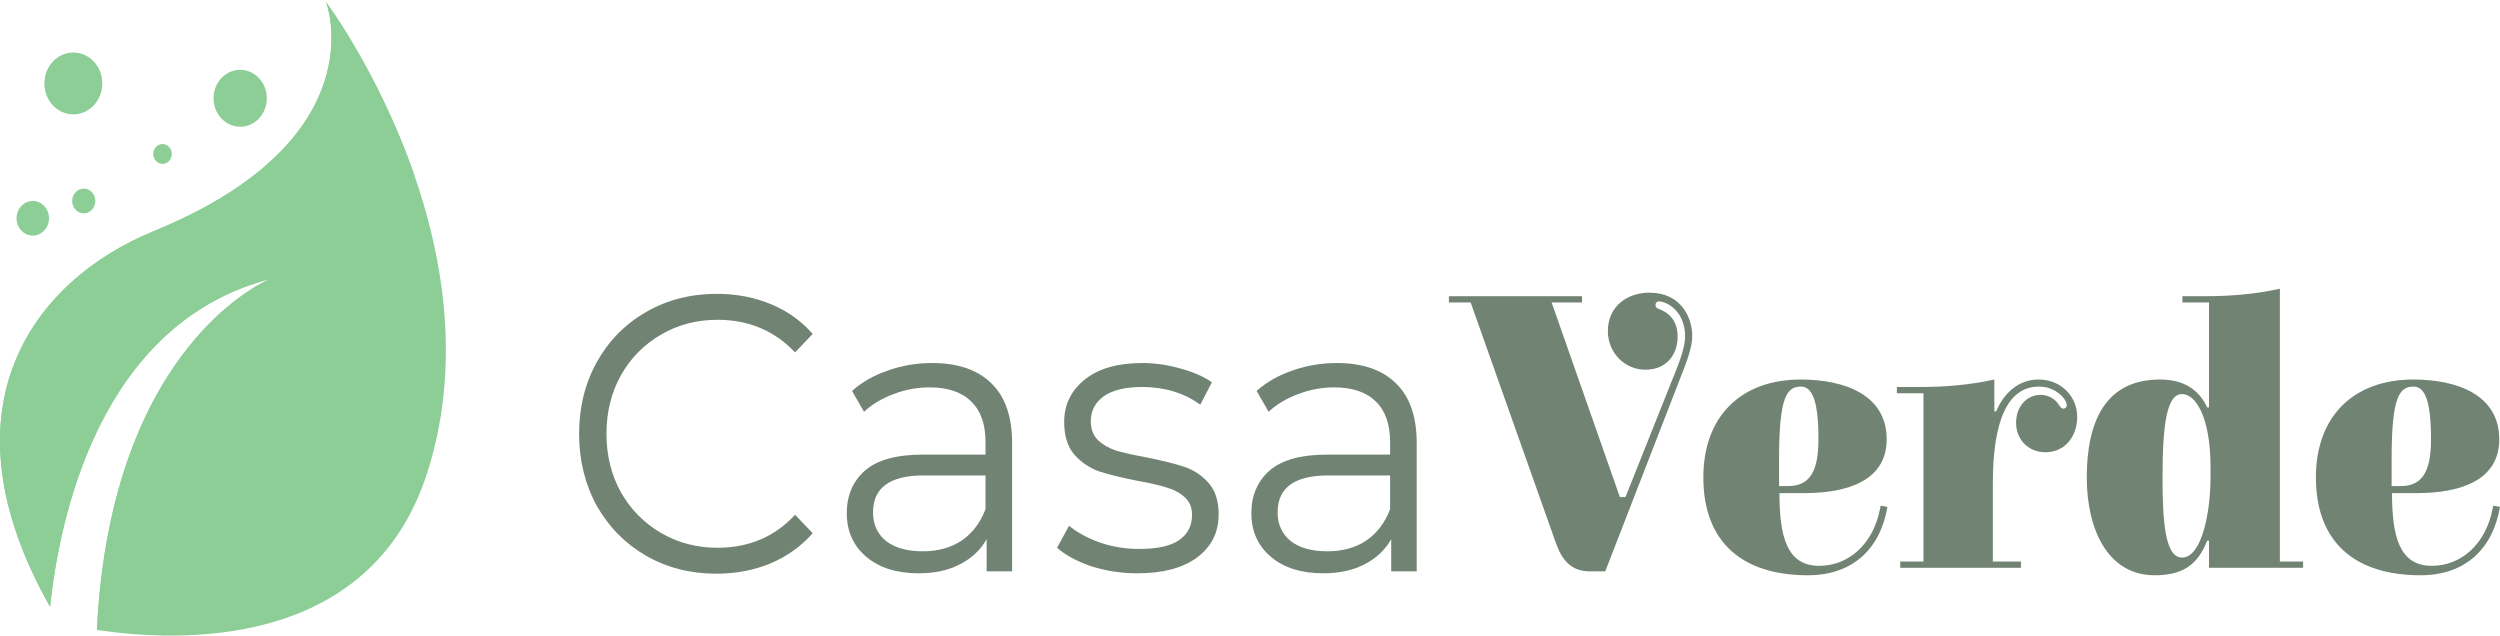
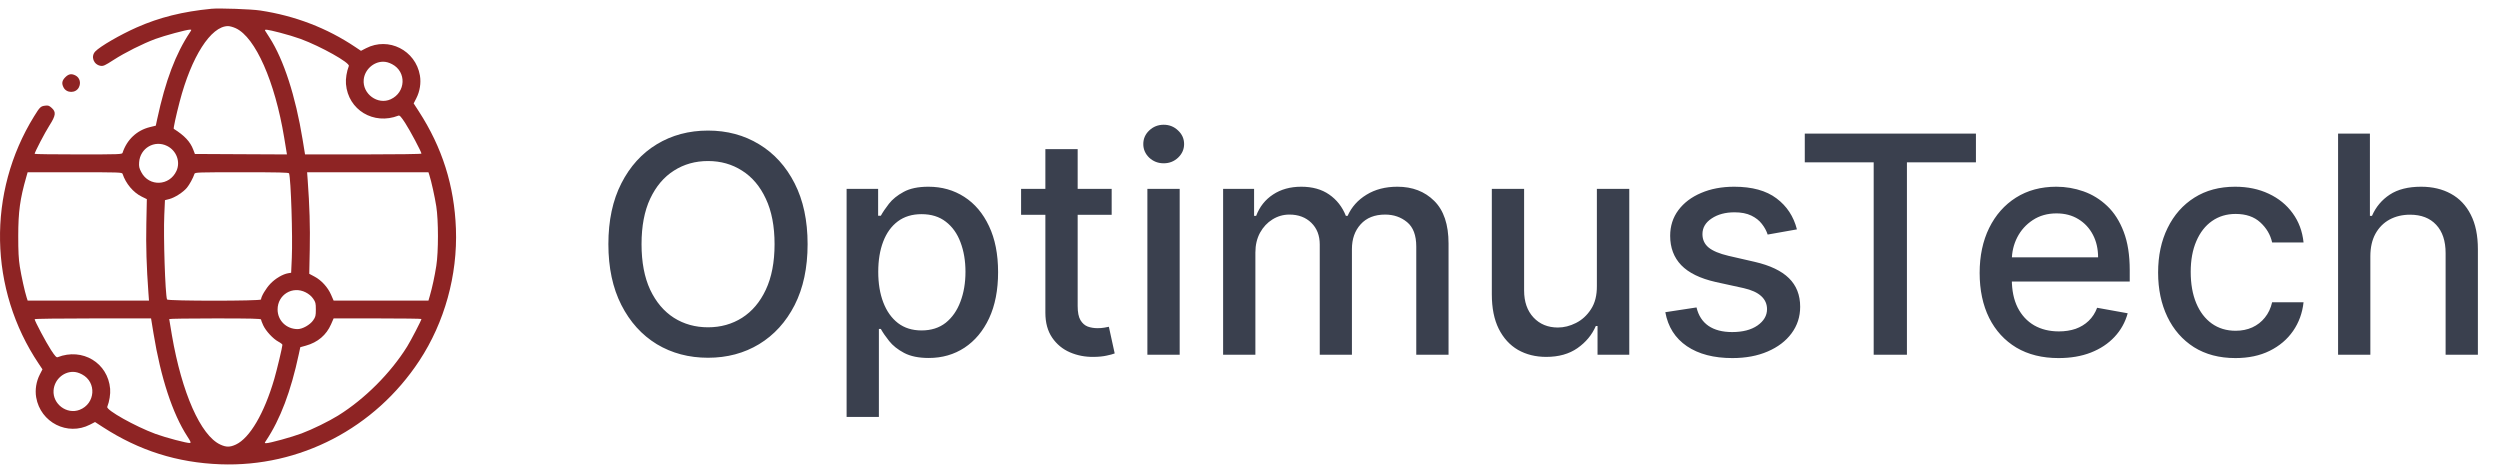
- <svg xmlns="http://www.w3.org/2000/svg" width="177" height="45" viewBox="0 0 177 45" fill="none">
-   <path d="M23.091 0.155C23.091 0.155 26.802 9.847 10.9 16.358C2.259 19.894 -4.378 28.958 3.546 42.96C4.203 36.702 7.017 22.902 19.117 19.753C19.117 19.753 7.855 24.25 6.86 44.602C12.647 45.47 26.218 46.053 30.248 33.478C35.569 16.863 23.091 0.155 23.091 0.155Z" fill="#8DCE97" />
-   <path d="M6.865 44.518C19.15 39.283 28.089 27.02 29.323 12.38C26.811 5.146 23.091 0.155 23.091 0.155C23.091 0.155 26.802 9.847 10.9 16.358C2.259 19.894 -4.378 28.958 3.546 42.96C4.203 36.702 7.017 22.902 19.117 19.753C19.116 19.753 7.888 24.238 6.865 44.518Z" fill="#8DCE97" />
-   <path d="M2.321 16.68C2.955 16.68 3.469 16.131 3.469 15.454C3.469 14.777 2.955 14.228 2.321 14.228C1.686 14.228 1.172 14.777 1.172 15.454C1.172 16.131 1.686 16.68 2.321 16.68Z" fill="#8DCE97" />
-   <path d="M5.93 15.105C6.383 15.105 6.75 14.713 6.75 14.229C6.75 13.745 6.383 13.352 5.93 13.352C5.477 13.352 5.11 13.745 5.11 14.229C5.11 14.713 5.477 15.105 5.93 15.105Z" fill="#8DCE97" />
-   <path d="M5.192 8.097C6.324 8.097 7.242 7.117 7.242 5.907C7.242 4.698 6.324 3.718 5.192 3.718C4.059 3.718 3.141 4.698 3.141 5.907C3.141 7.117 4.059 8.097 5.192 8.097Z" fill="#8DCE97" />
-   <path d="M11.508 11.602C11.87 11.602 12.164 11.288 12.164 10.9C12.164 10.513 11.87 10.199 11.508 10.199C11.146 10.199 10.852 10.513 10.852 10.9C10.852 11.288 11.146 11.602 11.508 11.602Z" fill="#8DCE97" />
-   <path d="M17.005 8.973C18.047 8.973 18.891 8.071 18.891 6.958C18.891 5.846 18.047 4.944 17.005 4.944C15.963 4.944 15.118 5.846 15.118 6.958C15.118 8.071 15.963 8.973 17.005 8.973Z" fill="#8DCE97" />
-   <g opacity="0.8">
-     <path opacity="0.8" d="M50.716 40.618C48.875 40.618 47.212 40.191 45.725 39.338C44.256 38.484 43.097 37.306 42.248 35.803C41.416 34.282 41 32.585 41 30.711C41 28.837 41.416 27.149 42.248 25.646C43.097 24.125 44.265 22.938 45.752 22.084C47.238 21.231 48.902 20.804 50.742 20.804C52.123 20.804 53.397 21.045 54.565 21.528C55.733 22.01 56.724 22.715 57.538 23.642L56.29 24.95C54.839 23.411 53.007 22.641 50.795 22.641C49.326 22.641 47.99 22.993 46.787 23.698C45.584 24.403 44.637 25.368 43.947 26.592C43.274 27.817 42.938 29.19 42.938 30.711C42.938 32.232 43.274 33.605 43.947 34.829C44.637 36.054 45.584 37.019 46.787 37.724C47.99 38.428 49.326 38.781 50.795 38.781C53.025 38.781 54.857 38.002 56.29 36.444L57.538 37.751C56.724 38.679 55.724 39.393 54.538 39.894C53.37 40.377 52.096 40.618 50.716 40.618Z" fill="#213E26" />
-     <path opacity="0.8" d="M66.004 25.702C67.827 25.702 69.225 26.184 70.198 27.149C71.172 28.095 71.658 29.505 71.658 31.379V40.451H69.853V38.169C69.429 38.93 68.8 39.523 67.969 39.95C67.154 40.377 66.181 40.59 65.049 40.59C63.491 40.59 62.252 40.2 61.332 39.421C60.412 38.642 59.952 37.612 59.952 36.332C59.952 35.089 60.377 34.087 61.226 33.327C62.093 32.566 63.465 32.186 65.341 32.186H69.774V31.295C69.774 30.034 69.437 29.078 68.765 28.429C68.093 27.761 67.11 27.427 65.818 27.427C64.934 27.427 64.084 27.585 63.27 27.9C62.456 28.197 61.757 28.614 61.173 29.153L60.324 27.678C61.031 27.047 61.881 26.564 62.872 26.23C63.863 25.878 64.907 25.702 66.004 25.702ZM65.341 39.032C66.402 39.032 67.314 38.781 68.075 38.28C68.836 37.761 69.402 37.019 69.774 36.054V33.661H65.394C63.005 33.661 61.81 34.533 61.81 36.277C61.81 37.13 62.12 37.807 62.739 38.308C63.358 38.79 64.226 39.032 65.341 39.032Z" fill="#213E26" />
-     <path opacity="0.8" d="M80.52 40.59C79.388 40.59 78.299 40.423 77.255 40.089C76.229 39.736 75.424 39.301 74.84 38.781L75.689 37.223C76.273 37.705 77.007 38.104 77.892 38.419C78.777 38.716 79.697 38.865 80.653 38.865C81.927 38.865 82.865 38.66 83.467 38.252C84.086 37.826 84.396 37.232 84.396 36.471C84.396 35.933 84.228 35.516 83.892 35.219C83.555 34.904 83.131 34.672 82.617 34.523C82.104 34.356 81.423 34.199 80.573 34.05C79.441 33.828 78.529 33.605 77.839 33.382C77.149 33.141 76.556 32.742 76.061 32.186C75.583 31.629 75.344 30.859 75.344 29.876C75.344 28.652 75.831 27.65 76.804 26.871C77.777 26.091 79.131 25.702 80.865 25.702C81.768 25.702 82.671 25.832 83.573 26.091C84.476 26.333 85.219 26.657 85.803 27.065L84.98 28.652C83.83 27.817 82.458 27.399 80.865 27.399C79.662 27.399 78.751 27.622 78.131 28.067C77.529 28.512 77.229 29.097 77.229 29.82C77.229 30.377 77.397 30.822 77.733 31.156C78.087 31.49 78.52 31.741 79.034 31.907C79.547 32.056 80.255 32.214 81.157 32.381C82.272 32.603 83.166 32.826 83.838 33.048C84.511 33.271 85.086 33.651 85.564 34.19C86.042 34.727 86.281 35.47 86.281 36.416C86.281 37.696 85.767 38.716 84.741 39.477C83.732 40.219 82.325 40.59 80.52 40.59Z" fill="#213E26" />
-     <path opacity="0.8" d="M94.649 25.702C96.472 25.702 97.87 26.184 98.844 27.149C99.817 28.095 100.303 29.505 100.303 31.379V40.451H98.498V38.169C98.074 38.93 97.445 39.523 96.614 39.95C95.8 40.377 94.826 40.59 93.694 40.59C92.136 40.59 90.898 40.2 89.977 39.421C89.057 38.642 88.597 37.612 88.597 36.332C88.597 35.089 89.022 34.087 89.871 33.327C90.738 32.566 92.11 32.186 93.986 32.186H98.419V31.295C98.419 30.034 98.082 29.078 97.41 28.429C96.737 27.761 95.755 27.427 94.463 27.427C93.579 27.427 92.729 27.585 91.915 27.9C91.101 28.197 90.402 28.614 89.818 29.153L88.969 27.678C89.677 27.047 90.526 26.564 91.517 26.23C92.508 25.878 93.552 25.702 94.649 25.702ZM93.986 39.032C95.047 39.032 95.959 38.781 96.72 38.28C97.481 37.761 98.047 37.019 98.419 36.054V33.661H94.039C91.65 33.661 90.455 34.533 90.455 36.277C90.455 37.13 90.765 37.807 91.384 38.308C92.004 38.79 92.871 39.032 93.986 39.032Z" fill="#213E26" />
-     <path opacity="0.8" d="M113.652 40.451L119.226 26.091C119.571 25.201 119.81 24.422 119.81 23.782C119.81 22.446 118.987 20.721 116.784 20.721C115.191 20.721 113.837 21.695 113.837 23.448C113.837 24.951 115.005 26.175 116.492 26.175C118.058 26.175 118.775 25.034 118.775 23.837C118.775 22.724 118.191 22.14 117.421 21.862C117.262 21.806 117.209 21.722 117.209 21.583C117.209 21.444 117.315 21.333 117.448 21.333C117.527 21.333 117.633 21.361 117.74 21.388C118.509 21.611 119.306 22.446 119.306 23.809C119.306 24.7 118.775 25.952 118.324 27.066L115.085 35.191H114.687L109.856 21.416H112.006V20.971H102.582V21.416H104.122L110.148 38.419C110.599 39.7 111.263 40.451 112.563 40.451H113.652Z" fill="#213E26" />
-     <path opacity="0.8" d="M128.799 40.061C126.516 40.061 125.985 38.002 125.985 34.913H127.737C130.817 34.913 133.577 34.022 133.577 31.1C133.577 27.928 130.551 26.87 127.498 26.87C123.278 26.87 120.597 29.458 120.597 33.8C120.597 38.391 123.357 40.729 128.003 40.729C131.162 40.729 133.126 38.864 133.63 35.887L133.153 35.803L133.1 36.054C132.622 38.503 130.896 40.061 128.799 40.061ZM125.959 32.408C125.959 28.095 126.516 27.371 127.498 27.371C128.215 27.371 128.746 28.123 128.746 31.073C128.746 33.104 128.295 34.412 126.622 34.412H125.959V32.408Z" fill="#213E26" />
-     <path opacity="0.8" d="M141.199 29.125V26.87C139.421 27.26 137.722 27.399 135.89 27.399H134.298V27.845H136.182V39.755H134.536V40.2H143.084V39.755H141.093V34.217C141.093 29.82 142.128 27.371 144.358 27.371C145.34 27.371 145.924 27.928 146.163 28.262C146.27 28.429 146.323 28.54 146.323 28.679C146.323 28.846 146.216 28.93 146.084 28.93C145.898 28.93 145.818 28.707 145.659 28.512C145.5 28.318 145.102 27.956 144.491 27.956C143.456 27.956 142.739 28.818 142.739 29.932C142.739 31.184 143.668 32.019 144.81 32.019C146.243 32.019 147.066 30.85 147.066 29.514C147.066 28.067 145.924 26.87 144.332 26.87C142.898 26.87 141.863 27.845 141.332 29.125H141.199Z" fill="#213E26" />
-     <path opacity="0.8" d="M161.415 20.442C159.637 20.832 157.938 20.971 156.106 20.971H154.514V21.416H156.398V28.846H156.266C155.655 27.538 154.567 26.87 152.921 26.87C149.098 26.87 147.744 29.793 147.744 33.8C147.744 37.529 149.258 40.729 152.549 40.729C154.407 40.729 155.575 40.089 156.266 38.28H156.398V40.2H163.061V39.755H161.415V20.442ZM156.504 33.8C156.504 36.332 155.867 39.477 154.487 39.477C153.292 39.477 153.107 36.944 153.107 33.8C153.107 29.848 153.452 27.9 154.487 27.9C155.469 27.9 156.504 29.57 156.504 33.048V33.8Z" fill="#213E26" />
-     <path opacity="0.8" d="M172.169 40.061C169.886 40.061 169.355 38.002 169.355 34.913H171.107C174.186 34.913 176.947 34.022 176.947 31.1C176.947 27.928 173.921 26.87 170.868 26.87C166.647 26.87 163.966 29.458 163.966 33.8C163.966 38.391 166.727 40.729 171.372 40.729C174.531 40.729 176.496 38.864 177 35.887L176.522 35.803L176.469 36.054C175.991 38.503 174.266 40.061 172.169 40.061ZM169.328 32.408C169.328 28.095 169.886 27.371 170.868 27.371C171.585 27.371 172.116 28.123 172.116 31.073C172.116 33.104 171.664 34.412 169.992 34.412H169.328V32.408Z" fill="#213E26" />
-   </g>
+ <svg xmlns="http://www.w3.org/2000/svg" width="148" height="28" viewBox="0 0 148 28" fill="none">
+   <path fill-rule="evenodd" clip-rule="evenodd" d="M12.524 0.519C10.816 0.685 9.436 1.029 8.092 1.624C7.104 2.062 5.919 2.749 5.638 3.048C5.359 3.345 5.542 3.832 5.958 3.897C6.117 3.921 6.214 3.877 6.72 3.55C7.4 3.111 8.455 2.582 9.2 2.306C9.733 2.109 11.045 1.755 11.242 1.755C11.347 1.755 11.348 1.757 11.253 1.9C10.398 3.182 9.798 4.769 9.309 7.037L9.223 7.439L8.87 7.526C8.098 7.716 7.512 8.268 7.255 9.049C7.227 9.135 7.055 9.141 4.638 9.141C3.215 9.141 2.051 9.126 2.051 9.108C2.051 9.013 2.662 7.841 2.927 7.427C3.305 6.835 3.331 6.63 3.058 6.386C2.907 6.251 2.85 6.232 2.675 6.255C2.403 6.291 2.362 6.331 2.016 6.89C-0.768 11.392 -0.661 17.132 2.29 21.53L2.514 21.865L2.359 22.166C2.145 22.581 2.065 23.078 2.142 23.524C2.397 25.012 3.999 25.824 5.328 25.138L5.626 24.984L6.094 25.287C8.239 26.677 10.497 27.391 13.047 27.486C17.755 27.661 22.196 25.349 24.826 21.352C26.319 19.084 27.093 16.29 26.991 13.543C26.896 10.992 26.182 8.734 24.792 6.589L24.489 6.122L24.643 5.823C24.856 5.41 24.935 4.913 24.859 4.467C24.604 2.978 23.002 2.167 21.671 2.854L21.37 3.009L21.035 2.785C19.356 1.658 17.469 0.934 15.4 0.621C14.874 0.542 12.98 0.474 12.524 0.519ZM13.962 1.674C15.12 2.213 16.277 4.83 16.822 8.139C16.881 8.502 16.943 8.876 16.959 8.97L16.988 9.142L14.263 9.129L11.538 9.115L11.441 8.861C11.262 8.388 10.928 8.031 10.287 7.626C10.256 7.607 10.422 6.84 10.634 6.028C11.329 3.356 12.487 1.545 13.501 1.545C13.602 1.545 13.81 1.603 13.962 1.674ZM16.569 1.933C16.956 2.031 17.51 2.199 17.801 2.306C19.004 2.752 20.724 3.717 20.651 3.906C20.523 4.234 20.455 4.662 20.481 4.973C20.609 6.509 22.119 7.418 23.589 6.845C23.66 6.818 23.746 6.911 23.984 7.277C24.272 7.718 24.95 8.993 24.95 9.094C24.95 9.121 23.481 9.141 21.504 9.141H18.058L17.914 8.258C17.494 5.684 16.797 3.536 15.958 2.229C15.836 2.041 15.719 1.857 15.697 1.82C15.635 1.717 15.8 1.738 16.569 1.933ZM23.215 3.801C24.076 4.251 24.026 5.468 23.13 5.877C22.362 6.228 21.45 5.562 21.532 4.711C21.588 4.131 22.107 3.654 22.681 3.654C22.854 3.654 23.021 3.7 23.215 3.801ZM3.866 4.572C3.669 4.769 3.639 4.94 3.762 5.176C3.943 5.528 4.485 5.528 4.667 5.176C4.807 4.906 4.721 4.598 4.47 4.468C4.233 4.345 4.063 4.375 3.866 4.572ZM9.896 8.642C10.448 8.917 10.694 9.576 10.447 10.117C10.036 11.018 8.823 11.063 8.367 10.196C8.239 9.952 8.218 9.859 8.236 9.607C8.295 8.765 9.148 8.269 9.896 8.642ZM7.255 10.289C7.446 10.868 7.89 11.397 8.393 11.642L8.693 11.789L8.663 13.248C8.636 14.554 8.674 15.8 8.786 17.333L8.82 17.794H5.229H1.637L1.581 17.623C1.466 17.267 1.262 16.344 1.172 15.774C1.102 15.332 1.079 14.877 1.08 13.969C1.082 12.527 1.184 11.776 1.557 10.474L1.636 10.197H4.431C7.045 10.197 7.227 10.203 7.255 10.289ZM17.113 10.263C17.222 10.599 17.332 13.993 17.275 15.269L17.236 16.147L17.062 16.175C16.742 16.227 16.303 16.486 16.005 16.798C15.742 17.074 15.454 17.559 15.453 17.729C15.452 17.825 9.919 17.825 9.888 17.729C9.779 17.392 9.669 13.998 9.726 12.725L9.765 11.85L10.022 11.784C10.348 11.7 10.843 11.382 11.065 11.114C11.218 10.93 11.434 10.534 11.514 10.289C11.543 10.203 11.724 10.197 14.318 10.197C16.49 10.197 17.096 10.211 17.113 10.263ZM25.419 10.368C25.535 10.727 25.739 11.648 25.828 12.217C25.959 13.053 25.96 14.902 25.829 15.737C25.732 16.358 25.588 17.025 25.445 17.517L25.365 17.794H22.557H19.75L19.599 17.448C19.407 17.008 19.03 16.593 18.624 16.377L18.308 16.208L18.338 14.746C18.365 13.437 18.327 12.192 18.215 10.658L18.181 10.197H21.772H25.364L25.419 10.368ZM18.094 17.306C18.282 17.401 18.435 17.53 18.539 17.68C18.682 17.887 18.698 17.949 18.698 18.322C18.698 18.695 18.682 18.757 18.539 18.964C18.354 19.231 17.907 19.483 17.62 19.483C16.953 19.482 16.434 18.974 16.434 18.322C16.434 17.448 17.314 16.91 18.094 17.306ZM9.087 19.733C9.515 22.358 10.215 24.49 11.093 25.841C11.292 26.146 11.317 26.213 11.242 26.225C11.1 26.249 9.783 25.901 9.2 25.685C7.997 25.239 6.276 24.274 6.35 24.085C6.478 23.757 6.546 23.329 6.52 23.018C6.391 21.482 4.882 20.573 3.412 21.146C3.341 21.173 3.255 21.08 3.017 20.715C2.728 20.273 2.051 18.998 2.051 18.897C2.051 18.87 3.52 18.85 5.497 18.85H8.943L9.087 19.733ZM15.453 18.916C15.454 18.952 15.512 19.107 15.583 19.26C15.743 19.603 16.169 20.061 16.483 20.228C16.613 20.297 16.719 20.381 16.719 20.414C16.719 20.535 16.398 21.882 16.239 22.428C15.646 24.466 14.787 25.933 13.964 26.317C13.613 26.48 13.389 26.48 13.039 26.317C11.88 25.778 10.766 23.261 10.178 19.852C10.09 19.344 10.018 18.911 10.018 18.889C10.018 18.867 11.241 18.85 12.735 18.85C14.874 18.85 15.453 18.864 15.453 18.916ZM24.95 18.884C24.95 18.955 24.326 20.158 24.105 20.513C23.122 22.092 21.597 23.617 20.018 24.6C19.465 24.944 18.5 25.416 17.851 25.66C17.275 25.876 15.969 26.236 15.761 26.236C15.653 26.236 15.653 26.234 15.748 26.091C16.595 24.821 17.221 23.166 17.692 20.955L17.778 20.554L18.106 20.463C18.812 20.267 19.32 19.835 19.599 19.197L19.75 18.85H22.35C23.78 18.85 24.95 18.865 24.95 18.884ZM4.854 22.163C5.737 22.624 5.649 23.904 4.709 24.263C3.956 24.551 3.114 23.922 3.171 23.114C3.213 22.503 3.723 22.015 4.32 22.015C4.493 22.015 4.66 22.061 4.854 22.163Z" fill="#8E2424" />
+   <path d="M47.81 14.454C47.81 15.852 47.554 17.054 47.043 18.06C46.531 19.061 45.83 19.832 44.94 20.374C44.053 20.91 43.045 21.179 41.916 21.179C40.783 21.179 39.771 20.91 38.88 20.374C37.994 19.832 37.295 19.059 36.783 18.053C36.272 17.048 36.016 15.848 36.016 14.454C36.016 13.057 36.272 11.857 36.783 10.856C37.295 9.85 37.994 9.079 38.88 8.542C39.771 8.001 40.783 7.73 41.916 7.73C43.045 7.73 44.053 8.001 44.94 8.542C45.83 9.079 46.531 9.85 47.043 10.856C47.554 11.857 47.81 13.057 47.81 14.454ZM45.854 14.454C45.854 13.389 45.681 12.492 45.336 11.764C44.995 11.03 44.526 10.477 43.93 10.102C43.337 9.722 42.666 9.533 41.916 9.533C41.162 9.533 40.489 9.722 39.896 10.102C39.304 10.477 38.835 11.03 38.49 11.764C38.149 12.492 37.979 13.389 37.979 14.454C37.979 15.52 38.149 16.419 38.49 17.152C38.835 17.881 39.304 18.435 39.896 18.814C40.489 19.189 41.162 19.376 41.916 19.376C42.666 19.376 43.337 19.189 43.93 18.814C44.526 18.435 44.995 17.881 45.336 17.152C45.681 16.419 45.854 15.52 45.854 14.454ZM50.119 24.682V11.182H51.985V12.773H52.145C52.256 12.569 52.416 12.332 52.624 12.064C52.833 11.796 53.123 11.561 53.494 11.361C53.864 11.156 54.355 11.054 54.964 11.054C55.757 11.054 56.464 11.254 57.086 11.655C57.708 12.055 58.196 12.633 58.55 13.387C58.908 14.141 59.087 15.049 59.087 16.11C59.087 17.171 58.91 18.081 58.556 18.84C58.203 19.594 57.717 20.175 57.099 20.584C56.481 20.989 55.776 21.192 54.983 21.192C54.386 21.192 53.899 21.092 53.519 20.891C53.144 20.691 52.85 20.457 52.637 20.188C52.424 19.92 52.26 19.681 52.145 19.472H52.03V24.682H50.119ZM51.992 16.091C51.992 16.781 52.092 17.386 52.292 17.906C52.492 18.426 52.782 18.833 53.161 19.127C53.541 19.417 54.005 19.562 54.555 19.562C55.126 19.562 55.603 19.41 55.987 19.108C56.37 18.801 56.66 18.386 56.856 17.861C57.056 17.337 57.156 16.747 57.156 16.091C57.156 15.443 57.058 14.861 56.862 14.346C56.671 13.83 56.381 13.423 55.993 13.125C55.61 12.827 55.13 12.678 54.555 12.678C54.001 12.678 53.532 12.82 53.149 13.106C52.769 13.391 52.482 13.79 52.286 14.301C52.09 14.812 51.992 15.409 51.992 16.091ZM65.811 11.182V12.716H60.448V11.182H65.811ZM61.886 8.83H63.798V18.117C63.798 18.488 63.853 18.767 63.964 18.954C64.075 19.138 64.218 19.264 64.392 19.332C64.571 19.396 64.765 19.428 64.974 19.428C65.127 19.428 65.261 19.417 65.377 19.396C65.492 19.374 65.581 19.357 65.645 19.345L65.99 20.923C65.879 20.966 65.722 21.009 65.517 21.051C65.313 21.098 65.057 21.124 64.75 21.128C64.247 21.136 63.779 21.047 63.344 20.859C62.909 20.672 62.558 20.382 62.289 19.99C62.021 19.598 61.886 19.106 61.886 18.514V8.83ZM67.925 21V11.182H69.837V21H67.925ZM68.891 9.667C68.558 9.667 68.273 9.556 68.034 9.335C67.8 9.109 67.683 8.84 67.683 8.529C67.683 8.214 67.8 7.945 68.034 7.724C68.273 7.498 68.558 7.385 68.891 7.385C69.223 7.385 69.506 7.498 69.741 7.724C69.979 7.945 70.099 8.214 70.099 8.529C70.099 8.84 69.979 9.109 69.741 9.335C69.506 9.556 69.223 9.667 68.891 9.667ZM72.408 21V11.182H74.242V12.78H74.364C74.568 12.239 74.903 11.817 75.367 11.514C75.832 11.207 76.388 11.054 77.036 11.054C77.692 11.054 78.242 11.207 78.685 11.514C79.132 11.821 79.463 12.243 79.676 12.78H79.778C80.012 12.256 80.385 11.838 80.897 11.527C81.408 11.212 82.017 11.054 82.725 11.054C83.615 11.054 84.342 11.333 84.904 11.891C85.471 12.45 85.754 13.291 85.754 14.416V21H83.843V14.595C83.843 13.93 83.662 13.449 83.3 13.151C82.938 12.852 82.505 12.703 82.002 12.703C81.38 12.703 80.897 12.895 80.551 13.278C80.206 13.658 80.034 14.146 80.034 14.742V21H78.129V14.474C78.129 13.941 77.963 13.513 77.63 13.189C77.298 12.865 76.865 12.703 76.333 12.703C75.97 12.703 75.636 12.799 75.329 12.991C75.026 13.178 74.781 13.44 74.594 13.777C74.411 14.114 74.319 14.504 74.319 14.947V21H72.408ZM94.535 16.928V11.182H96.453V21H94.574V19.3H94.472C94.246 19.824 93.883 20.261 93.385 20.61C92.891 20.955 92.275 21.128 91.538 21.128C90.907 21.128 90.349 20.989 89.863 20.712C89.381 20.431 89.002 20.016 88.725 19.466C88.452 18.916 88.316 18.236 88.316 17.427V11.182H90.227V17.197C90.227 17.866 90.413 18.398 90.783 18.795C91.154 19.191 91.636 19.389 92.228 19.389C92.586 19.389 92.942 19.3 93.296 19.121C93.653 18.942 93.95 18.671 94.184 18.309C94.423 17.947 94.54 17.486 94.535 16.928ZM106.378 13.579L104.646 13.886C104.574 13.664 104.459 13.453 104.301 13.253C104.148 13.053 103.939 12.889 103.675 12.761C103.41 12.633 103.08 12.569 102.684 12.569C102.143 12.569 101.691 12.69 101.329 12.933C100.966 13.172 100.785 13.481 100.785 13.86C100.785 14.188 100.907 14.452 101.15 14.653C101.393 14.853 101.785 15.017 102.326 15.145L103.885 15.503C104.789 15.712 105.462 16.033 105.905 16.468C106.349 16.903 106.57 17.467 106.57 18.162C106.57 18.75 106.4 19.274 106.059 19.734C105.722 20.19 105.251 20.548 104.646 20.808C104.045 21.068 103.349 21.198 102.556 21.198C101.456 21.198 100.559 20.964 99.865 20.495C99.17 20.022 98.744 19.351 98.587 18.482L100.434 18.2C100.549 18.682 100.785 19.046 101.143 19.293C101.501 19.536 101.968 19.658 102.543 19.658C103.17 19.658 103.67 19.528 104.045 19.268C104.42 19.004 104.608 18.682 104.608 18.303C104.608 17.996 104.493 17.738 104.263 17.529C104.037 17.32 103.689 17.163 103.221 17.056L101.559 16.692C100.643 16.483 99.965 16.151 99.526 15.695C99.091 15.239 98.874 14.661 98.874 13.962C98.874 13.383 99.036 12.876 99.36 12.441C99.684 12.006 100.131 11.668 100.702 11.425C101.273 11.178 101.927 11.054 102.665 11.054C103.726 11.054 104.561 11.284 105.17 11.744C105.78 12.2 106.182 12.812 106.378 13.579ZM106.843 9.609V7.909H116.975V9.609H112.89V21H110.922V9.609H106.843ZM121.868 21.198C120.901 21.198 120.067 20.991 119.369 20.578C118.674 20.16 118.137 19.575 117.758 18.82C117.383 18.062 117.195 17.173 117.195 16.155C117.195 15.149 117.383 14.263 117.758 13.496C118.137 12.729 118.665 12.13 119.343 11.7C120.025 11.269 120.822 11.054 121.734 11.054C122.288 11.054 122.825 11.146 123.344 11.329C123.864 11.512 124.331 11.8 124.744 12.192C125.158 12.584 125.484 13.093 125.722 13.72C125.961 14.342 126.08 15.098 126.08 15.989V16.666H118.276V15.234H124.207C124.207 14.732 124.105 14.286 123.901 13.898C123.696 13.506 123.408 13.197 123.038 12.972C122.671 12.746 122.241 12.633 121.746 12.633C121.21 12.633 120.741 12.765 120.34 13.029C119.944 13.289 119.637 13.63 119.42 14.052C119.207 14.47 119.1 14.923 119.1 15.413V16.532C119.1 17.188 119.215 17.746 119.445 18.207C119.68 18.667 120.006 19.018 120.423 19.261C120.841 19.5 121.329 19.619 121.887 19.619C122.249 19.619 122.58 19.568 122.878 19.466C123.176 19.359 123.434 19.202 123.651 18.993C123.869 18.784 124.035 18.526 124.15 18.22L125.959 18.546C125.814 19.078 125.554 19.545 125.179 19.945C124.808 20.342 124.342 20.651 123.779 20.872C123.221 21.09 122.584 21.198 121.868 21.198ZM132.336 21.198C131.386 21.198 130.568 20.983 129.882 20.553C129.2 20.118 128.676 19.519 128.309 18.756C127.943 17.994 127.76 17.12 127.76 16.136C127.76 15.139 127.947 14.258 128.322 13.496C128.697 12.729 129.226 12.13 129.907 11.7C130.589 11.269 131.393 11.054 132.317 11.054C133.063 11.054 133.728 11.193 134.312 11.47C134.895 11.742 135.366 12.126 135.724 12.62C136.086 13.114 136.302 13.692 136.37 14.352H134.51C134.407 13.892 134.173 13.496 133.807 13.163C133.444 12.831 132.959 12.665 132.349 12.665C131.817 12.665 131.35 12.805 130.949 13.087C130.553 13.364 130.244 13.76 130.023 14.276C129.801 14.787 129.69 15.392 129.69 16.091C129.69 16.807 129.799 17.425 130.016 17.945C130.233 18.465 130.54 18.867 130.937 19.153C131.337 19.438 131.808 19.581 132.349 19.581C132.711 19.581 133.04 19.515 133.334 19.383C133.632 19.246 133.881 19.053 134.081 18.801C134.286 18.55 134.429 18.247 134.51 17.893H136.37C136.302 18.528 136.095 19.095 135.75 19.594C135.405 20.092 134.942 20.484 134.363 20.77C133.787 21.055 133.112 21.198 132.336 21.198ZM140.325 15.171V21H138.414V7.909H140.299V12.78H140.421C140.651 12.251 141.002 11.832 141.475 11.521C141.949 11.21 142.566 11.054 143.329 11.054C144.002 11.054 144.591 11.193 145.093 11.47C145.6 11.746 145.993 12.16 146.27 12.71C146.551 13.255 146.691 13.937 146.691 14.755V21H144.78V14.985C144.78 14.265 144.595 13.707 144.224 13.31C143.853 12.91 143.338 12.71 142.677 12.71C142.225 12.71 141.821 12.805 141.463 12.997C141.109 13.189 140.83 13.47 140.625 13.841C140.425 14.207 140.325 14.651 140.325 15.171Z" fill="#3A404E" />
</svg>
